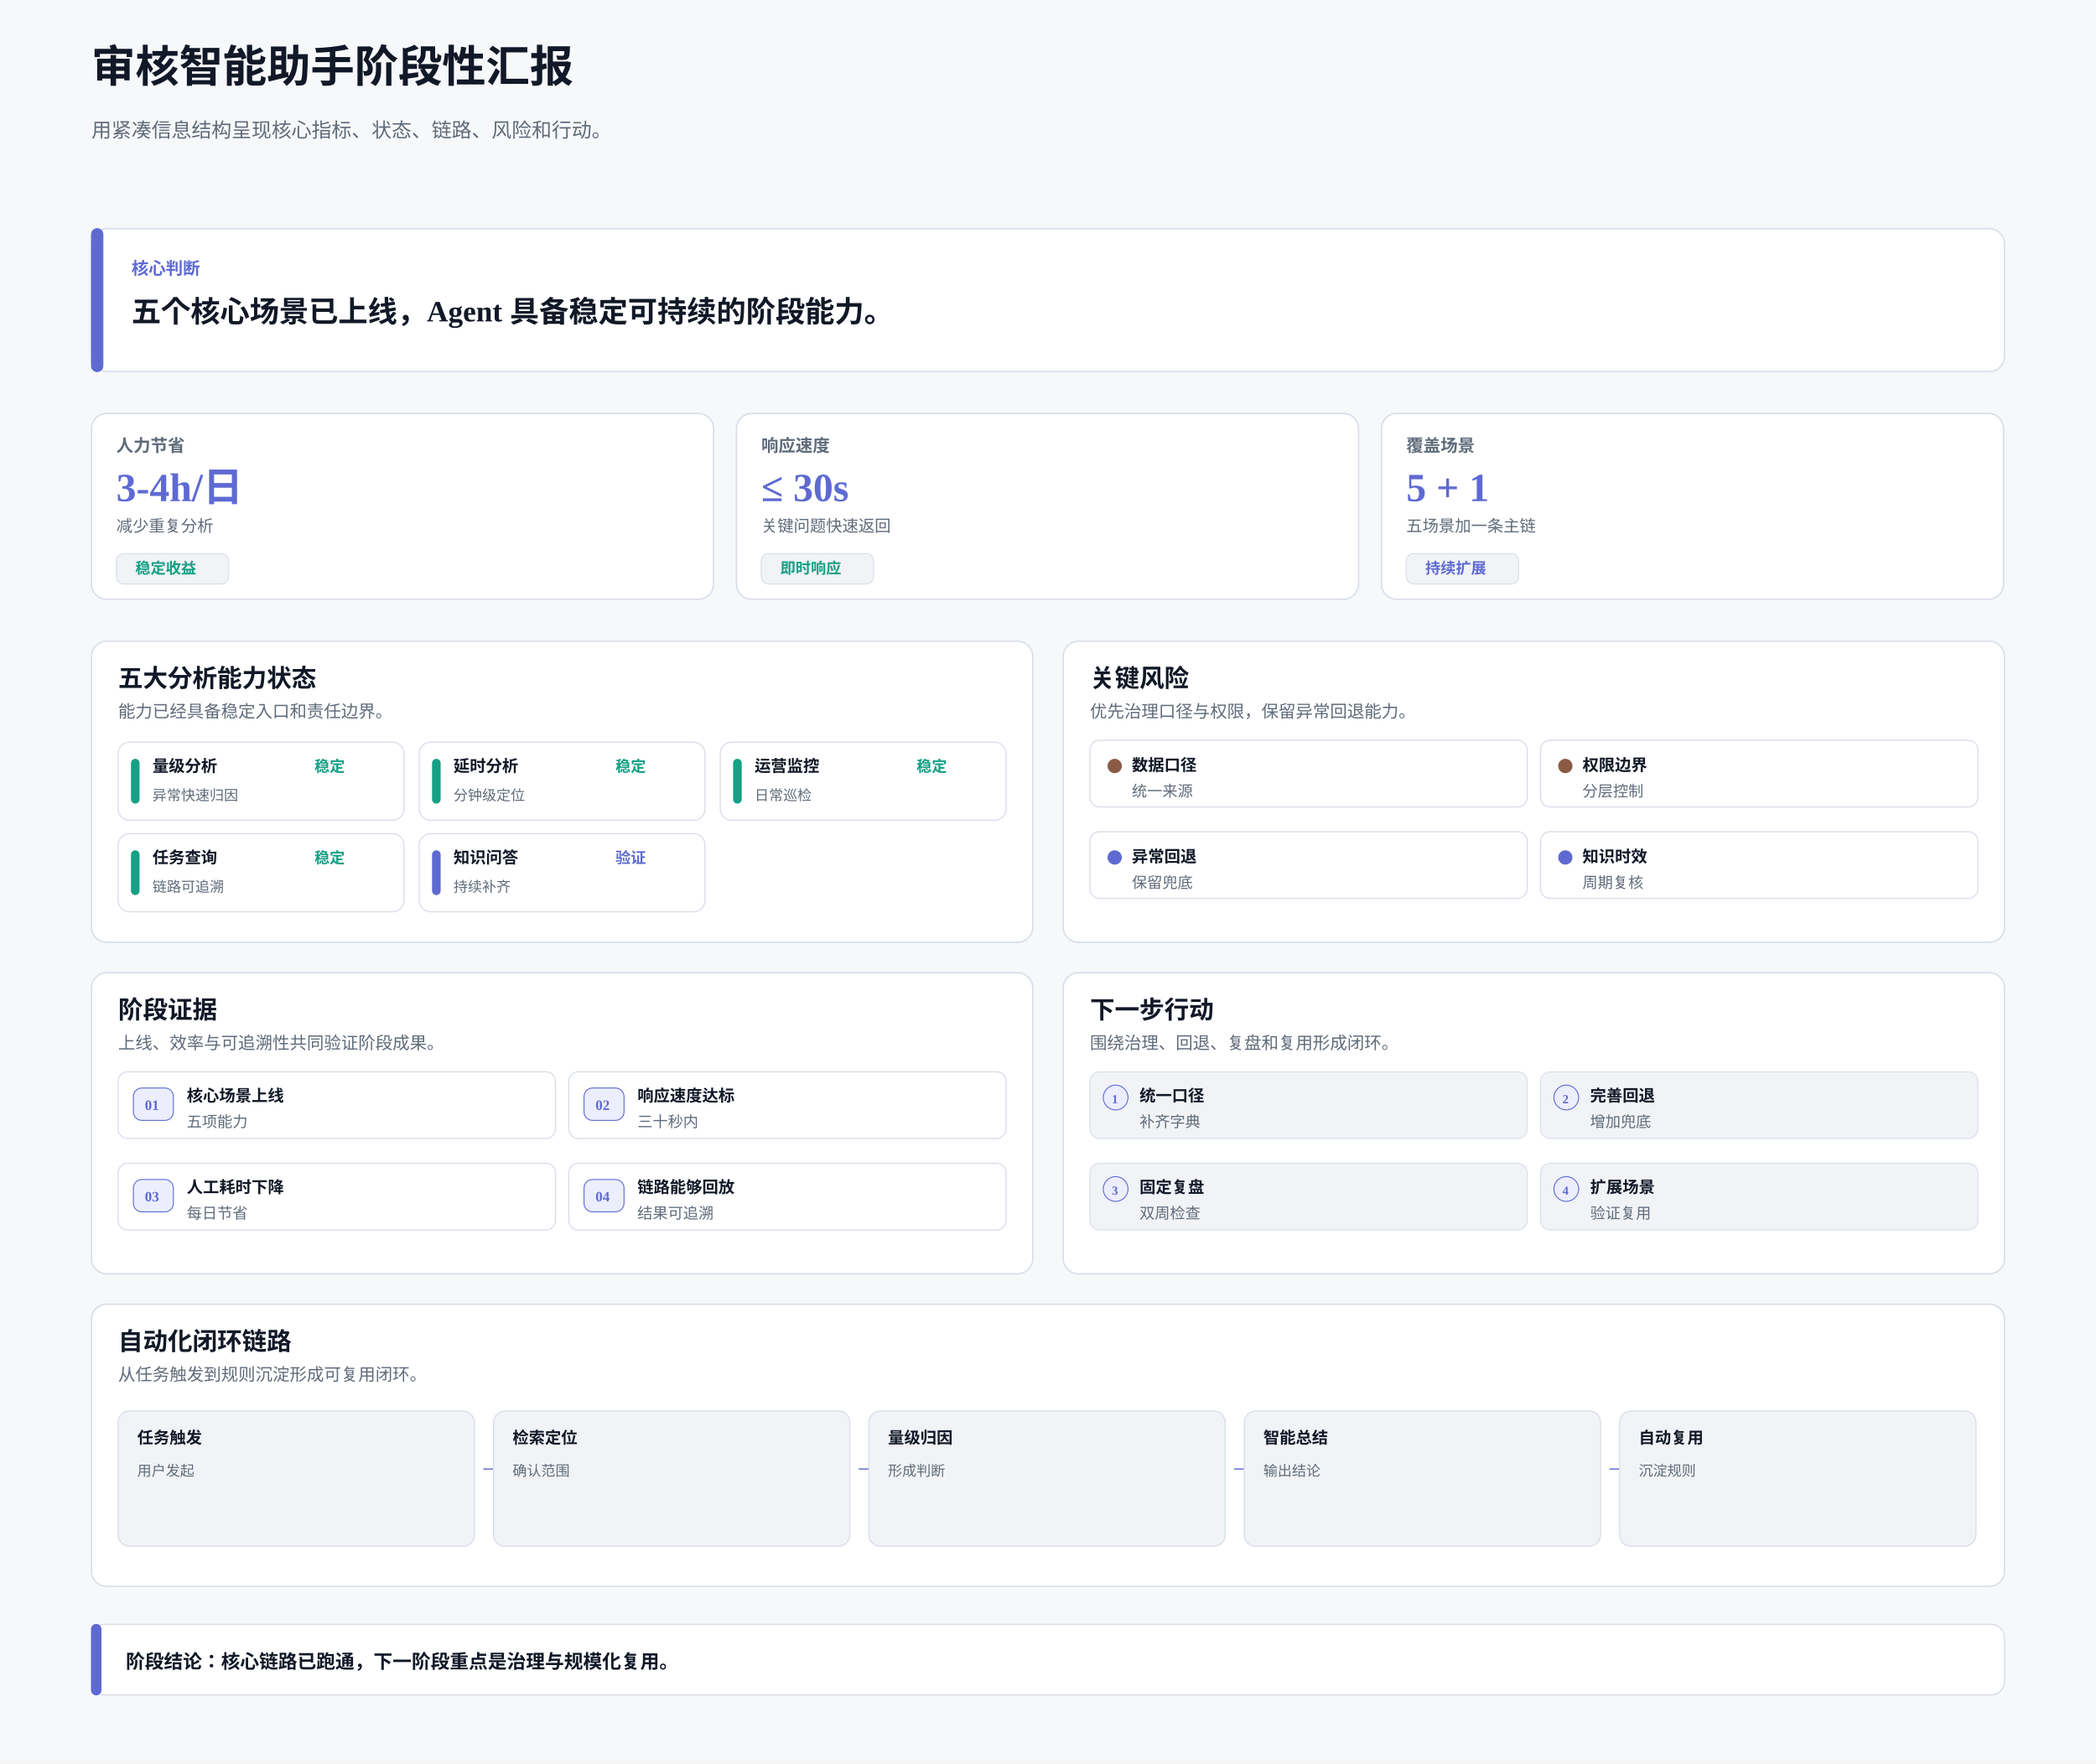
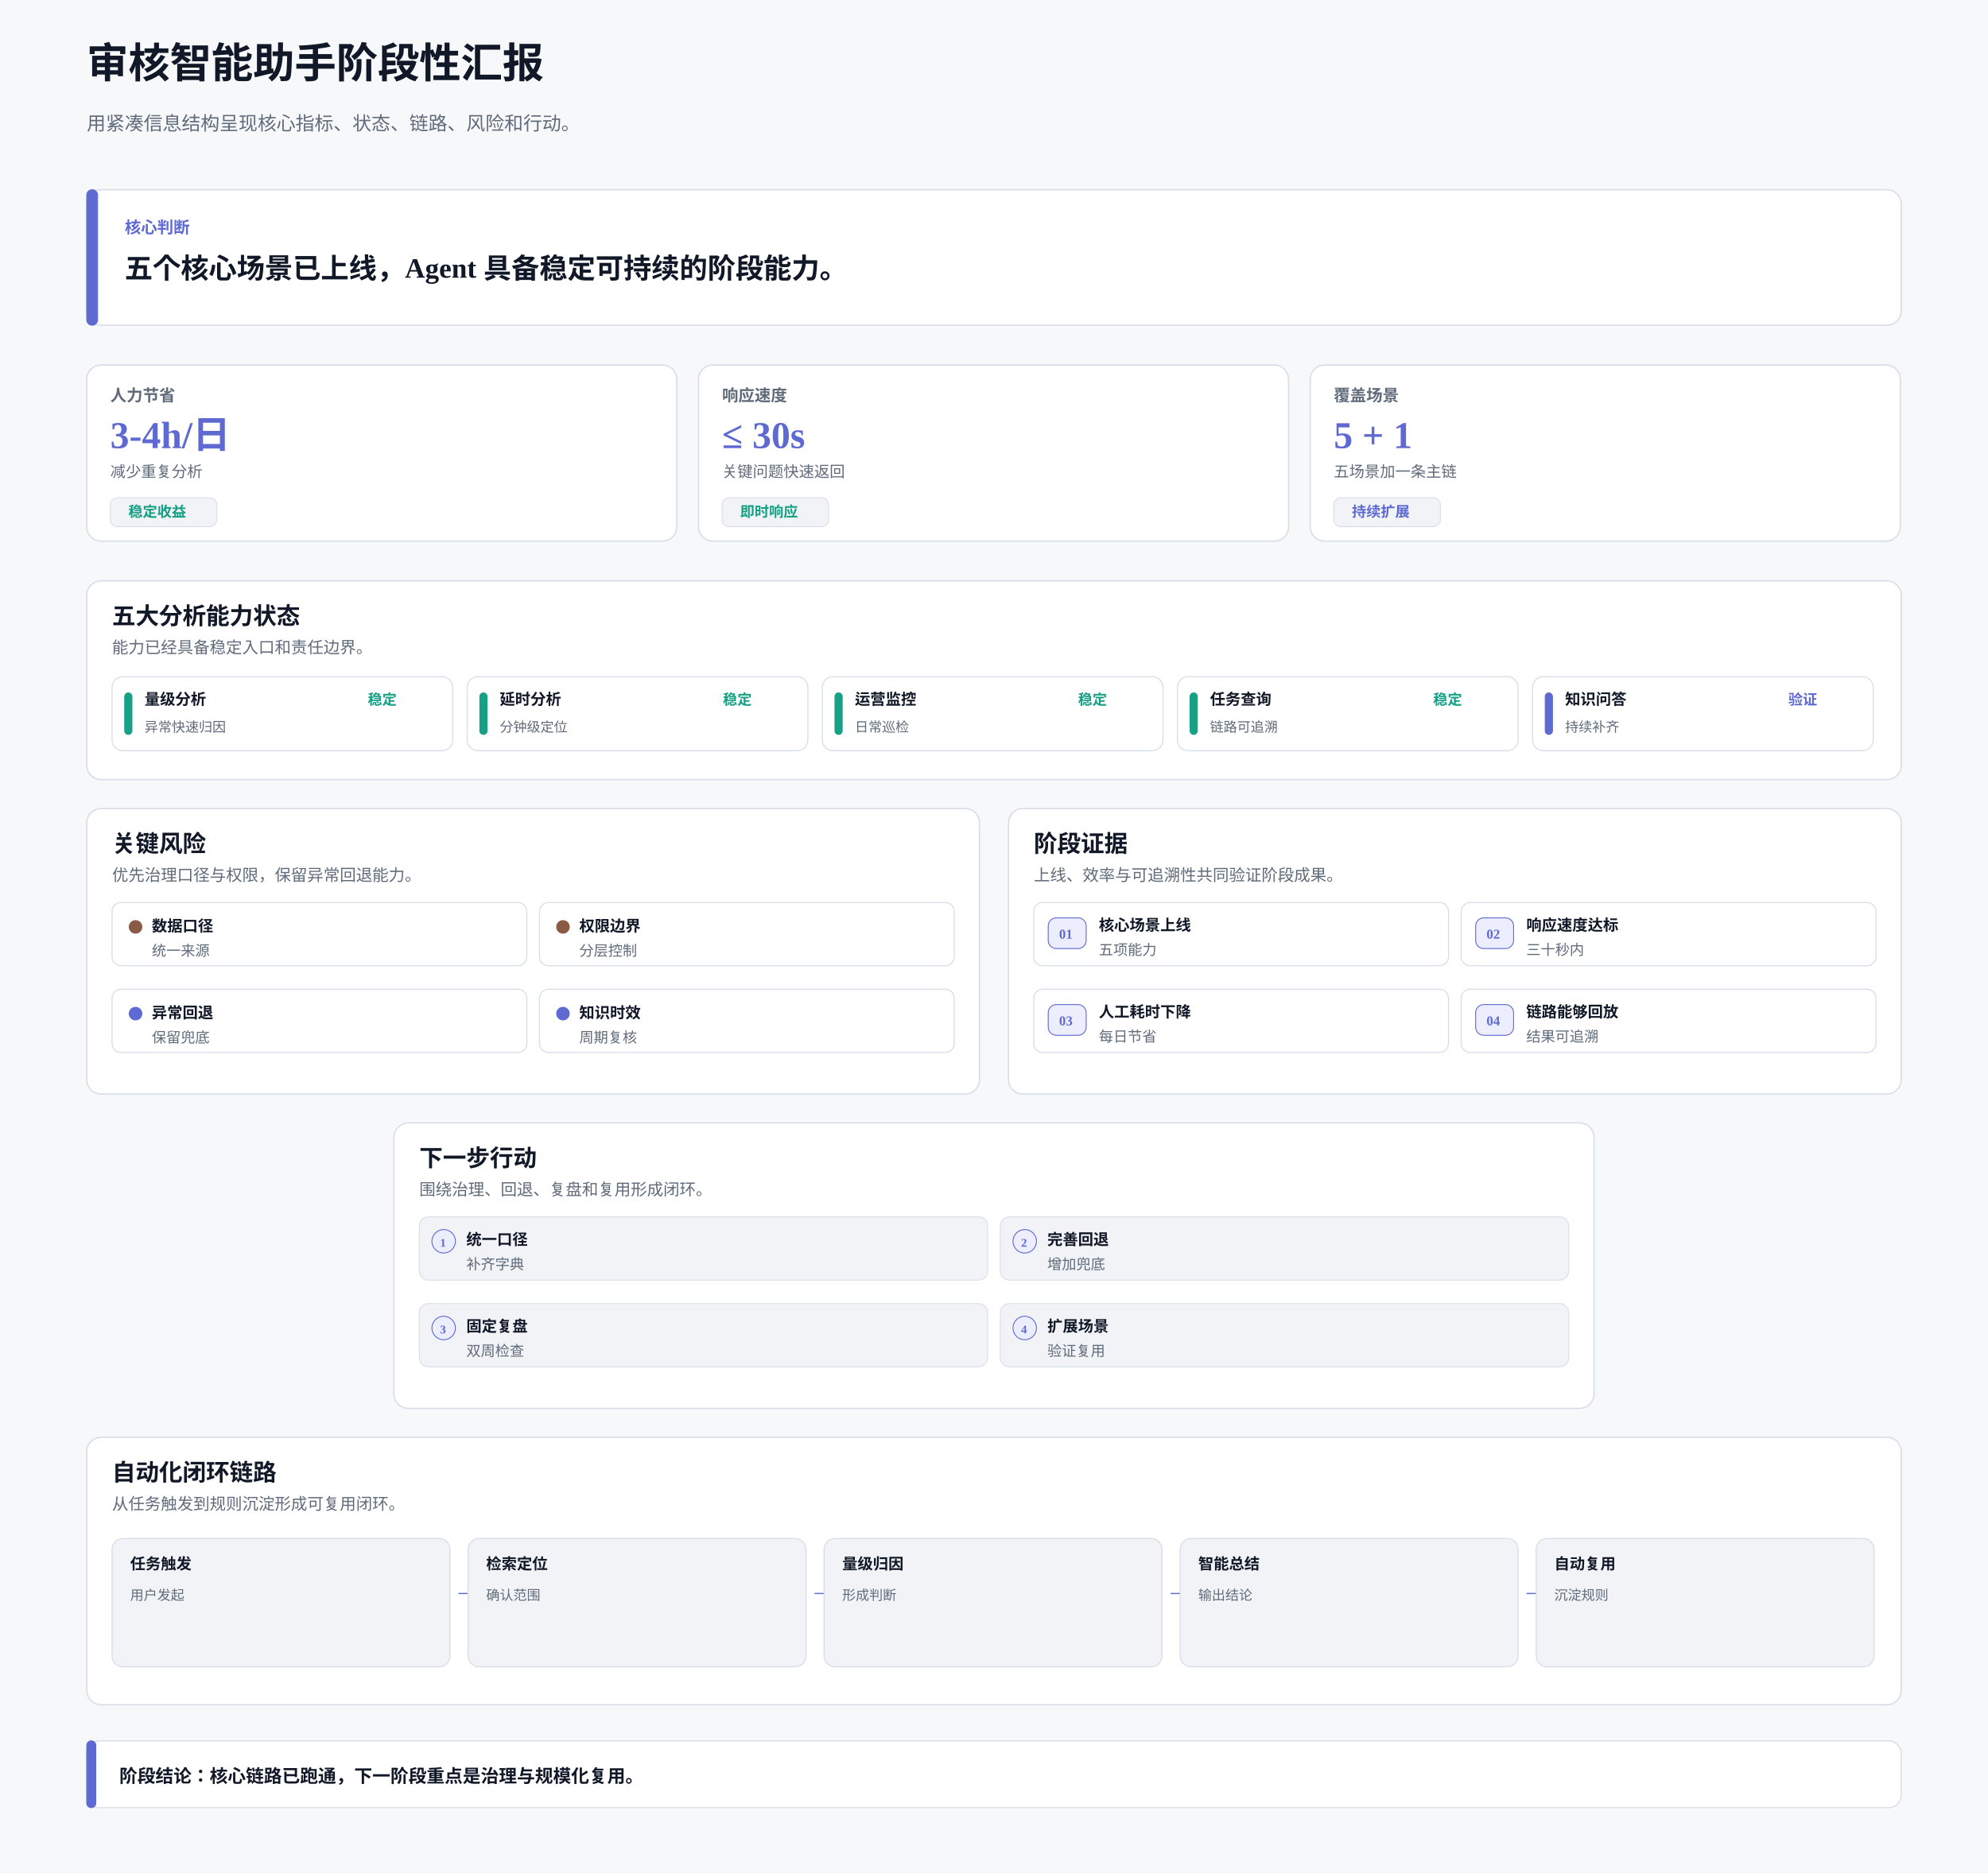
- <svg xmlns="http://www.w3.org/2000/svg" width="2200" height="1851" viewBox="0 0 2200 1851" data-layout-engine="v4" data-expression-mode="modular-canvas">
-   <rect x="0" y="0" width="2200" height="1851" rx="0" fill="#F7F8FA" stroke="#F7F8FA" stroke-width="0" />
+ <svg xmlns="http://www.w3.org/2000/svg" width="2200" height="2073" viewBox="0 0 2200 2073" data-layout-engine="v4" data-layout="expression-canvas" data-pipeline-version="4.3" data-expression-mode="modular-canvas" data-page-skeleton="overview-detail">
+   <rect x="0" y="0" width="2200" height="2073" rx="0" fill="#F7F8FA" stroke="#F7F8FA" stroke-width="0" />
  <g>
-     <g data-v43-block="title" data-block-type="title" data-x="96" data-y="40" data-width="2008" data-height="200" data-column="full">
+     <g data-v43-block="title" data-block-type="title" data-x="96" data-y="40" data-width="2008" data-height="170" data-column="full">
      <text x="96" y="86" font-size="46" fill="#111827" font-weight="700">
        <tspan x="96" dy="0">审核智能助手阶段性汇报</tspan>
      </text>
      <text x="96" y="144" font-size="21" fill="#5F6B7A" font-weight="500">
        <tspan x="96" dy="0">用紧凑信息结构呈现核心指标、状态、链路、风险和行动。</tspan>
      </text>
    </g>
-     <g data-v43-block="statement" data-block-type="statement" data-x="96" data-y="240" data-width="2008" data-height="150" data-column="full">
-       <rect x="96" y="240" width="2008" height="150" rx="16" fill="#FFFFFF" stroke="#D8DEE8" stroke-width="1.5" />
-       <rect x="96" y="240" width="12" height="150" rx="6" fill="#5E6AD2" stroke="#5E6AD2" stroke-width="1" />
-       <text x="138" y="288" font-size="18" fill="#5E6AD2" font-weight="700">
+     <g data-v43-block="statement" data-block-type="statement" data-x="96" data-y="210" data-width="2008" data-height="150" data-column="full">
+       <rect x="96" y="210" width="2008" height="150" rx="16" fill="#FFFFFF" stroke="#D8DEE8" stroke-width="1.5" />
+       <rect x="96" y="210" width="12" height="150" rx="6" fill="#5E6AD2" stroke="#5E6AD2" stroke-width="1" />
+       <text x="138" y="258" font-size="18" fill="#5E6AD2" font-weight="700">
        <tspan x="138" dy="0">核心判断</tspan>
      </text>
-       <text x="138" y="338" font-size="31" fill="#111827" font-weight="700">
+       <text x="138" y="308" font-size="31" fill="#111827" font-weight="700">
        <tspan x="138" dy="0">五个核心场景已上线，Agent 具备稳定可持续的阶段能力。</tspan>
      </text>
    </g>
-     <g data-v43-block="metrics" data-block-type="metric-group" data-x="96" data-y="434" data-width="2008" data-height="195" data-column="full">
-       <rect x="96" y="434" width="653" height="195" rx="16" fill="#FFFFFF" stroke="#D8DEE8" stroke-width="1.5" data-tone-group="parallel-metrics" data-metric-card="true" data-metric-row="0" />
-       <text x="122" y="474" font-size="18" fill="#5F6B7A" font-weight="700">
+     <g data-v43-block="metrics" data-block-type="metric-group" data-x="96" data-y="404" data-width="2008" data-height="195" data-column="full">
+       <rect x="96" y="404" width="653" height="195" rx="16" fill="#FFFFFF" stroke="#D8DEE8" stroke-width="1.5" data-tone-group="parallel-metrics" data-metric-card="true" data-metric-row="0" />
+       <text x="122" y="444" font-size="18" fill="#5F6B7A" font-weight="700">
        <tspan x="122" dy="0">人力节省</tspan>
      </text>
-       <text x="122" y="526" font-size="42" fill="#5E6AD2" font-weight="700">
+       <text x="122" y="496" font-size="42" fill="#5E6AD2" font-weight="700">
        <tspan x="122" dy="0">3-4h/日</tspan>
      </text>
-       <text x="122" y="558" font-size="17" fill="#5F6B7A" font-weight="500">
+       <text x="122" y="528" font-size="17" fill="#5F6B7A" font-weight="500">
        <tspan x="122" dy="0">减少重复分析</tspan>
      </text>
-       <rect x="122" y="581" width="118" height="32" rx="8" fill="#F1F3F6" stroke="#D8DEE8" stroke-width="1" />
-       <text x="142" y="602" font-size="16" fill="#16A085" font-weight="700">
+       <rect x="122" y="551" width="118" height="32" rx="8" fill="#F1F3F6" stroke="#D8DEE8" stroke-width="1" />
+       <text x="142" y="572" font-size="16" fill="#16A085" font-weight="700">
        <tspan x="142" dy="0">稳定收益</tspan>
      </text>
-       <rect x="773" y="434" width="653" height="195" rx="16" fill="#FFFFFF" stroke="#D8DEE8" stroke-width="1.5" data-tone-group="parallel-metrics" data-metric-card="true" data-metric-row="0" />
-       <text x="799" y="474" font-size="18" fill="#5F6B7A" font-weight="700">
+       <rect x="773" y="404" width="653" height="195" rx="16" fill="#FFFFFF" stroke="#D8DEE8" stroke-width="1.5" data-tone-group="parallel-metrics" data-metric-card="true" data-metric-row="0" />
+       <text x="799" y="444" font-size="18" fill="#5F6B7A" font-weight="700">
        <tspan x="799" dy="0">响应速度</tspan>
      </text>
-       <text x="799" y="526" font-size="42" fill="#5E6AD2" font-weight="700">
+       <text x="799" y="496" font-size="42" fill="#5E6AD2" font-weight="700">
        <tspan x="799" dy="0">≤ 30s</tspan>
      </text>
-       <text x="799" y="558" font-size="17" fill="#5F6B7A" font-weight="500">
+       <text x="799" y="528" font-size="17" fill="#5F6B7A" font-weight="500">
        <tspan x="799" dy="0">关键问题快速返回</tspan>
      </text>
-       <rect x="799" y="581" width="118" height="32" rx="8" fill="#F1F3F6" stroke="#D8DEE8" stroke-width="1" />
-       <text x="819" y="602" font-size="16" fill="#16A085" font-weight="700">
+       <rect x="799" y="551" width="118" height="32" rx="8" fill="#F1F3F6" stroke="#D8DEE8" stroke-width="1" />
+       <text x="819" y="572" font-size="16" fill="#16A085" font-weight="700">
        <tspan x="819" dy="0">即时响应</tspan>
      </text>
-       <rect x="1450" y="434" width="653" height="195" rx="16" fill="#FFFFFF" stroke="#D8DEE8" stroke-width="1.5" data-tone-group="parallel-metrics" data-metric-card="true" data-metric-row="0" />
-       <text x="1476" y="474" font-size="18" fill="#5F6B7A" font-weight="700">
+       <rect x="1450" y="404" width="653" height="195" rx="16" fill="#FFFFFF" stroke="#D8DEE8" stroke-width="1.5" data-tone-group="parallel-metrics" data-metric-card="true" data-metric-row="0" />
+       <text x="1476" y="444" font-size="18" fill="#5F6B7A" font-weight="700">
        <tspan x="1476" dy="0">覆盖场景</tspan>
      </text>
-       <text x="1476" y="526" font-size="42" fill="#5E6AD2" font-weight="700">
+       <text x="1476" y="496" font-size="42" fill="#5E6AD2" font-weight="700">
        <tspan x="1476" dy="0">5 + 1</tspan>
      </text>
-       <text x="1476" y="558" font-size="17" fill="#5F6B7A" font-weight="500">
+       <text x="1476" y="528" font-size="17" fill="#5F6B7A" font-weight="500">
        <tspan x="1476" dy="0">五场景加一条主链</tspan>
      </text>
-       <rect x="1476" y="581" width="118" height="32" rx="8" fill="#F1F3F6" stroke="#D8DEE8" stroke-width="1" />
-       <text x="1496" y="602" font-size="16" fill="#5E6AD2" font-weight="700">
+       <rect x="1476" y="551" width="118" height="32" rx="8" fill="#F1F3F6" stroke="#D8DEE8" stroke-width="1" />
+       <text x="1496" y="572" font-size="16" fill="#5E6AD2" font-weight="700">
        <tspan x="1496" dy="0">持续扩展</tspan>
      </text>
    </g>
-     <g data-v43-block="status-board-1" data-block-type="status-board" data-x="96" data-y="673" data-width="988" data-height="316" data-column="left" data-component-variant="status-grid" data-row="0" data-span="6" data-row-alignment="filled" data-offset-span="0" data-density="sparse" data-preferred-width="988" data-text-units="78" data-item-count="5" data-item-layout="grid-2" data-layout-reason="compact-status-items">
-       <rect x="96" y="673" width="988" height="316" rx="16" fill="#FFFFFF" stroke="#D8DEE8" stroke-width="1.5" data-v4-block-card="true" />
-       <text x="124" y="721" font-size="26" fill="#111827" font-weight="700">
+     <g data-v43-block="status-board-1" data-block-type="status-board" data-x="96" data-y="643" data-width="2008" data-height="220" data-column="full" data-component-variant="status-grid" data-row="0" data-span="12" data-row-alignment="filled" data-offset-span="0" data-density="sparse" data-preferred-width="2008" data-text-units="78" data-item-count="5" data-item-layout="grid-5" data-layout-reason="balanced-five-status-items">
+       <rect x="96" y="643" width="2008" height="220" rx="16" fill="#FFFFFF" stroke="#D8DEE8" stroke-width="1.5" data-v4-block-card="true" />
+       <text x="124" y="691" font-size="26" fill="#111827" font-weight="700">
        <tspan x="124" dy="0">五大分析能力状态</tspan>
      </text>
-       <text x="124" y="753" font-size="18" fill="#5F6B7A" font-weight="500">
+       <text x="124" y="723" font-size="18" fill="#5F6B7A" font-weight="500">
        <tspan x="124" dy="0">能力已经具备稳定入口和责任边界。</tspan>
      </text>
-       <rect x="124" y="779" width="300" height="82" rx="12" fill="#FFFFFF" stroke="#D8DEE8" stroke-width="1.2" />
-       <rect x="138" y="797" width="8" height="46" rx="4" fill="#16A085" stroke="#16A085" stroke-width="1" />
-       <text x="160" y="810" font-size="17" fill="#111827" font-weight="700">
+       <rect x="124" y="749" width="377" height="82" rx="12" fill="#FFFFFF" stroke="#D8DEE8" stroke-width="1.2" />
+       <rect x="138" y="767" width="8" height="46" rx="4" fill="#16A085" stroke="#16A085" stroke-width="1" />
+       <text x="160" y="780" font-size="17" fill="#111827" font-weight="700">
        <tspan x="160" dy="0">量级分析</tspan>
      </text>
-       <text x="330" y="810" font-size="16" fill="#16A085" font-weight="700">
-         <tspan x="330" dy="0">稳定</tspan>
-       </text>
-       <text x="160" y="840" font-size="15" fill="#5F6B7A" font-weight="500">
+       <text x="407" y="780" font-size="16" fill="#16A085" font-weight="700">
+         <tspan x="407" dy="0">稳定</tspan>
+       </text>
+       <text x="160" y="810" font-size="15" fill="#5F6B7A" font-weight="500">
        <tspan x="160" dy="0">异常快速归因</tspan>
      </text>
-       <rect x="440" y="779" width="300" height="82" rx="12" fill="#FFFFFF" stroke="#D8DEE8" stroke-width="1.2" />
-       <rect x="454" y="797" width="8" height="46" rx="4" fill="#16A085" stroke="#16A085" stroke-width="1" />
-       <text x="476" y="810" font-size="17" fill="#111827" font-weight="700">
-         <tspan x="476" dy="0">延时分析</tspan>
-       </text>
-       <text x="646" y="810" font-size="16" fill="#16A085" font-weight="700">
-         <tspan x="646" dy="0">稳定</tspan>
-       </text>
-       <text x="476" y="840" font-size="15" fill="#5F6B7A" font-weight="500">
-         <tspan x="476" dy="0">分钟级定位</tspan>
-       </text>
-       <rect x="756" y="779" width="300" height="82" rx="12" fill="#FFFFFF" stroke="#D8DEE8" stroke-width="1.2" />
-       <rect x="770" y="797" width="8" height="46" rx="4" fill="#16A085" stroke="#16A085" stroke-width="1" />
-       <text x="792" y="810" font-size="17" fill="#111827" font-weight="700">
-         <tspan x="792" dy="0">运营监控</tspan>
-       </text>
-       <text x="962" y="810" font-size="16" fill="#16A085" font-weight="700">
-         <tspan x="962" dy="0">稳定</tspan>
-       </text>
-       <text x="792" y="840" font-size="15" fill="#5F6B7A" font-weight="500">
-         <tspan x="792" dy="0">日常巡检</tspan>
-       </text>
-       <rect x="124" y="875" width="300" height="82" rx="12" fill="#FFFFFF" stroke="#D8DEE8" stroke-width="1.2" />
-       <rect x="138" y="893" width="8" height="46" rx="4" fill="#16A085" stroke="#16A085" stroke-width="1" />
-       <text x="160" y="906" font-size="17" fill="#111827" font-weight="700">
-         <tspan x="160" dy="0">任务查询</tspan>
-       </text>
-       <text x="330" y="906" font-size="16" fill="#16A085" font-weight="700">
-         <tspan x="330" dy="0">稳定</tspan>
-       </text>
-       <text x="160" y="936" font-size="15" fill="#5F6B7A" font-weight="500">
-         <tspan x="160" dy="0">链路可追溯</tspan>
-       </text>
-       <rect x="440" y="875" width="300" height="82" rx="12" fill="#FFFFFF" stroke="#D8DEE8" stroke-width="1.2" />
-       <rect x="454" y="893" width="8" height="46" rx="4" fill="#5E6AD2" stroke="#5E6AD2" stroke-width="1" />
-       <text x="476" y="906" font-size="17" fill="#111827" font-weight="700">
-         <tspan x="476" dy="0">知识问答</tspan>
-       </text>
-       <text x="646" y="906" font-size="16" fill="#5E6AD2" font-weight="700">
-         <tspan x="646" dy="0">验证</tspan>
-       </text>
-       <text x="476" y="936" font-size="15" fill="#5F6B7A" font-weight="500">
-         <tspan x="476" dy="0">持续补齐</tspan>
-       </text>
-     </g>
-     <g data-v43-block="risk-list-2" data-block-type="risk-list" data-x="1116" data-y="673" data-width="988" data-height="316" data-column="right" data-component-variant="risk-cluster" data-row="0" data-span="6" data-row-alignment="filled" data-offset-span="0" data-density="sparse" data-preferred-width="988" data-text-units="55" data-item-count="4" data-item-layout="grid-2" data-layout-reason="short-parallel-items">
-       <rect x="1116" y="673" width="988" height="316" rx="16" fill="#FFFFFF" stroke="#D8DEE8" stroke-width="1.5" data-v4-block-card="true" />
-       <text x="1144" y="721" font-size="26" fill="#111827" font-weight="700">
-         <tspan x="1144" dy="0">关键风险</tspan>
-       </text>
-       <text x="1144" y="753" font-size="18" fill="#5F6B7A" font-weight="500">
-         <tspan x="1144" dy="0">优先治理口径与权限，保留异常回退能力。</tspan>
-       </text>
-       <rect x="1144" y="777" width="459" height="70" rx="10" fill="#FFFFFF" stroke="#D8DEE8" stroke-width="1.2" data-v4-risk-item="0" />
-       <circle cx="1170" cy="804" r="7" fill="#8A5A44" stroke="#8A5A44" stroke-width="1" />
-       <text x="1188" y="809" font-size="17" fill="#111827" font-weight="700">
-         <tspan x="1188" dy="0">数据口径</tspan>
-       </text>
-       <text x="1188" y="836" font-size="16" fill="#5F6B7A" font-weight="500">
-         <tspan x="1188" dy="0">统一来源</tspan>
-       </text>
-       <rect x="1617" y="777" width="459" height="70" rx="10" fill="#FFFFFF" stroke="#D8DEE8" stroke-width="1.2" data-v4-risk-item="1" />
-       <circle cx="1643" cy="804" r="7" fill="#8A5A44" stroke="#8A5A44" stroke-width="1" />
-       <text x="1661" y="809" font-size="17" fill="#111827" font-weight="700">
-         <tspan x="1661" dy="0">权限边界</tspan>
-       </text>
-       <text x="1661" y="836" font-size="16" fill="#5F6B7A" font-weight="500">
-         <tspan x="1661" dy="0">分层控制</tspan>
-       </text>
-       <rect x="1144" y="873" width="459" height="70" rx="10" fill="#FFFFFF" stroke="#D8DEE8" stroke-width="1.2" data-v4-risk-item="2" />
-       <circle cx="1170" cy="900" r="7" fill="#5E6AD2" stroke="#5E6AD2" stroke-width="1" />
-       <text x="1188" y="905" font-size="17" fill="#111827" font-weight="700">
-         <tspan x="1188" dy="0">异常回退</tspan>
-       </text>
-       <text x="1188" y="932" font-size="16" fill="#5F6B7A" font-weight="500">
-         <tspan x="1188" dy="0">保留兜底</tspan>
-       </text>
-       <rect x="1617" y="873" width="459" height="70" rx="10" fill="#FFFFFF" stroke="#D8DEE8" stroke-width="1.2" data-v4-risk-item="3" />
-       <circle cx="1643" cy="900" r="7" fill="#5E6AD2" stroke="#5E6AD2" stroke-width="1" />
-       <text x="1661" y="905" font-size="17" fill="#111827" font-weight="700">
-         <tspan x="1661" dy="0">知识时效</tspan>
-       </text>
-       <text x="1661" y="932" font-size="16" fill="#5F6B7A" font-weight="500">
-         <tspan x="1661" dy="0">周期复核</tspan>
-       </text>
-     </g>
-     <g data-v43-block="evidence-list-3" data-block-type="evidence-list" data-x="96" data-y="1021" data-width="988" data-height="316" data-column="left" data-component-variant="evidence-tiles" data-row="1" data-span="6" data-row-alignment="filled" data-offset-span="0" data-density="sparse" data-preferred-width="988" data-text-units="64" data-item-count="4" data-item-layout="grid-2" data-layout-reason="short-parallel-items">
-       <rect x="96" y="1021" width="988" height="316" rx="16" fill="#FFFFFF" stroke="#D8DEE8" stroke-width="1.5" data-v4-block-card="true" />
-       <text x="124" y="1069" font-size="26" fill="#111827" font-weight="700">
-         <tspan x="124" dy="0">阶段证据</tspan>
-       </text>
-       <text x="124" y="1101" font-size="18" fill="#5F6B7A" font-weight="500">
-         <tspan x="124" dy="0">上线、效率与可追溯性共同验证阶段成果。</tspan>
-       </text>
-       <rect x="124" y="1125" width="459" height="70" rx="10" fill="#FFFFFF" stroke="#D8DEE8" stroke-width="1.2" data-v4-evidence-item="0" />
-       <rect x="140" y="1142" width="42" height="34" rx="9" fill="#ECEEFE" stroke="#5E6AD2" stroke-width="1" />
-       <text x="152" y="1165" font-size="15" fill="#5E6AD2" font-weight="700">
-         <tspan x="152" dy="0">01</tspan>
-       </text>
-       <text x="196" y="1156" font-size="17" fill="#111827" font-weight="700">
-         <tspan x="196" dy="0">核心场景上线</tspan>
-       </text>
-       <text x="196" y="1183" font-size="16" fill="#5F6B7A" font-weight="500">
-         <tspan x="196" dy="0">五项能力</tspan>
-       </text>
-       <rect x="597" y="1125" width="459" height="70" rx="10" fill="#FFFFFF" stroke="#D8DEE8" stroke-width="1.2" data-v4-evidence-item="1" />
-       <rect x="613" y="1142" width="42" height="34" rx="9" fill="#ECEEFE" stroke="#5E6AD2" stroke-width="1" />
-       <text x="625" y="1165" font-size="15" fill="#5E6AD2" font-weight="700">
-         <tspan x="625" dy="0">02</tspan>
-       </text>
-       <text x="669" y="1156" font-size="17" fill="#111827" font-weight="700">
-         <tspan x="669" dy="0">响应速度达标</tspan>
-       </text>
-       <text x="669" y="1183" font-size="16" fill="#5F6B7A" font-weight="500">
-         <tspan x="669" dy="0">三十秒内</tspan>
-       </text>
-       <rect x="124" y="1221" width="459" height="70" rx="10" fill="#FFFFFF" stroke="#D8DEE8" stroke-width="1.2" data-v4-evidence-item="2" />
-       <rect x="140" y="1238" width="42" height="34" rx="9" fill="#ECEEFE" stroke="#5E6AD2" stroke-width="1" />
-       <text x="152" y="1261" font-size="15" fill="#5E6AD2" font-weight="700">
-         <tspan x="152" dy="0">03</tspan>
-       </text>
-       <text x="196" y="1252" font-size="17" fill="#111827" font-weight="700">
-         <tspan x="196" dy="0">人工耗时下降</tspan>
-       </text>
-       <text x="196" y="1279" font-size="16" fill="#5F6B7A" font-weight="500">
-         <tspan x="196" dy="0">每日节省</tspan>
-       </text>
-       <rect x="597" y="1221" width="459" height="70" rx="10" fill="#FFFFFF" stroke="#D8DEE8" stroke-width="1.2" data-v4-evidence-item="3" />
-       <rect x="613" y="1238" width="42" height="34" rx="9" fill="#ECEEFE" stroke="#5E6AD2" stroke-width="1" />
-       <text x="625" y="1261" font-size="15" fill="#5E6AD2" font-weight="700">
-         <tspan x="625" dy="0">04</tspan>
-       </text>
-       <text x="669" y="1252" font-size="17" fill="#111827" font-weight="700">
-         <tspan x="669" dy="0">链路能够回放</tspan>
-       </text>
-       <text x="669" y="1279" font-size="16" fill="#5F6B7A" font-weight="500">
-         <tspan x="669" dy="0">结果可追溯</tspan>
-       </text>
-     </g>
-     <g data-v43-block="action-list-4" data-block-type="action-list" data-x="1116" data-y="1021" data-width="988" data-height="316" data-column="right" data-component-variant="action-checklist" data-row="1" data-span="6" data-row-alignment="filled" data-offset-span="0" data-density="sparse" data-preferred-width="988" data-text-units="55" data-item-count="4" data-item-layout="grid-2" data-layout-reason="short-parallel-items">
-       <rect x="1116" y="1021" width="988" height="316" rx="16" fill="#FFFFFF" stroke="#D8DEE8" stroke-width="1.5" data-v4-block-card="true" />
-       <text x="1144" y="1069" font-size="26" fill="#111827" font-weight="700">
-         <tspan x="1144" dy="0">下一步行动</tspan>
-       </text>
-       <text x="1144" y="1101" font-size="18" fill="#5F6B7A" font-weight="500">
-         <tspan x="1144" dy="0">围绕治理、回退、复盘和复用形成闭环。</tspan>
-       </text>
-       <rect x="1144" y="1125" width="459" height="70" rx="10" fill="#F1F3F6" stroke="#D8DEE8" stroke-width="1" data-v4-action-item="0" />
-       <circle cx="1171" cy="1152" r="13" fill="#ECEEFE" stroke="#5E6AD2" stroke-width="1" />
-       <text x="1167" y="1158" font-size="13" fill="#5E6AD2" font-weight="700">
-         <tspan x="1167" dy="0">1</tspan>
-       </text>
-       <text x="1196" y="1156" font-size="17" fill="#111827" font-weight="700">
-         <tspan x="1196" dy="0">统一口径</tspan>
-       </text>
-       <text x="1196" y="1183" font-size="16" fill="#5F6B7A" font-weight="500">
-         <tspan x="1196" dy="0">补齐字典</tspan>
-       </text>
-       <rect x="1617" y="1125" width="459" height="70" rx="10" fill="#F1F3F6" stroke="#D8DEE8" stroke-width="1" data-v4-action-item="1" />
-       <circle cx="1644" cy="1152" r="13" fill="#ECEEFE" stroke="#5E6AD2" stroke-width="1" />
-       <text x="1640" y="1158" font-size="13" fill="#5E6AD2" font-weight="700">
-         <tspan x="1640" dy="0">2</tspan>
-       </text>
-       <text x="1669" y="1156" font-size="17" fill="#111827" font-weight="700">
-         <tspan x="1669" dy="0">完善回退</tspan>
-       </text>
-       <text x="1669" y="1183" font-size="16" fill="#5F6B7A" font-weight="500">
-         <tspan x="1669" dy="0">增加兜底</tspan>
-       </text>
-       <rect x="1144" y="1221" width="459" height="70" rx="10" fill="#F1F3F6" stroke="#D8DEE8" stroke-width="1" data-v4-action-item="2" />
-       <circle cx="1171" cy="1248" r="13" fill="#ECEEFE" stroke="#5E6AD2" stroke-width="1" />
-       <text x="1167" y="1254" font-size="13" fill="#5E6AD2" font-weight="700">
-         <tspan x="1167" dy="0">3</tspan>
-       </text>
-       <text x="1196" y="1252" font-size="17" fill="#111827" font-weight="700">
-         <tspan x="1196" dy="0">固定复盘</tspan>
-       </text>
-       <text x="1196" y="1279" font-size="16" fill="#5F6B7A" font-weight="500">
-         <tspan x="1196" dy="0">双周检查</tspan>
-       </text>
-       <rect x="1617" y="1221" width="459" height="70" rx="10" fill="#F1F3F6" stroke="#D8DEE8" stroke-width="1" data-v4-action-item="3" />
-       <circle cx="1644" cy="1248" r="13" fill="#ECEEFE" stroke="#5E6AD2" stroke-width="1" />
-       <text x="1640" y="1254" font-size="13" fill="#5E6AD2" font-weight="700">
-         <tspan x="1640" dy="0">4</tspan>
-       </text>
-       <text x="1669" y="1252" font-size="17" fill="#111827" font-weight="700">
-         <tspan x="1669" dy="0">扩展场景</tspan>
-       </text>
-       <text x="1669" y="1279" font-size="16" fill="#5F6B7A" font-weight="500">
-         <tspan x="1669" dy="0">验证复用</tspan>
-       </text>
-     </g>
-     <g data-v43-block="mini-roadmap-5" data-block-type="mini-roadmap" data-x="96" data-y="1369" data-width="2008" data-height="296" data-column="full" data-row="2" data-span="12" data-row-alignment="filled" data-offset-span="0" data-density="medium" data-preferred-width="2008" data-text-units="65" data-item-count="5" data-item-layout="rows" data-layout-reason="directional-reading">
-       <rect x="96" y="1369" width="2008" height="296" rx="16" fill="#FFFFFF" stroke="#D8DEE8" stroke-width="1.5" data-v4-block-card="true" />
-       <text x="124" y="1417" font-size="26" fill="#111827" font-weight="700">
+       <rect x="517" y="749" width="377" height="82" rx="12" fill="#FFFFFF" stroke="#D8DEE8" stroke-width="1.2" />
+       <rect x="531" y="767" width="8" height="46" rx="4" fill="#16A085" stroke="#16A085" stroke-width="1" />
+       <text x="553" y="780" font-size="17" fill="#111827" font-weight="700">
+         <tspan x="553" dy="0">延时分析</tspan>
+       </text>
+       <text x="800" y="780" font-size="16" fill="#16A085" font-weight="700">
+         <tspan x="800" dy="0">稳定</tspan>
+       </text>
+       <text x="553" y="810" font-size="15" fill="#5F6B7A" font-weight="500">
+         <tspan x="553" dy="0">分钟级定位</tspan>
+       </text>
+       <rect x="910" y="749" width="377" height="82" rx="12" fill="#FFFFFF" stroke="#D8DEE8" stroke-width="1.2" />
+       <rect x="924" y="767" width="8" height="46" rx="4" fill="#16A085" stroke="#16A085" stroke-width="1" />
+       <text x="946" y="780" font-size="17" fill="#111827" font-weight="700">
+         <tspan x="946" dy="0">运营监控</tspan>
+       </text>
+       <text x="1193" y="780" font-size="16" fill="#16A085" font-weight="700">
+         <tspan x="1193" dy="0">稳定</tspan>
+       </text>
+       <text x="946" y="810" font-size="15" fill="#5F6B7A" font-weight="500">
+         <tspan x="946" dy="0">日常巡检</tspan>
+       </text>
+       <rect x="1303" y="749" width="377" height="82" rx="12" fill="#FFFFFF" stroke="#D8DEE8" stroke-width="1.2" />
+       <rect x="1317" y="767" width="8" height="46" rx="4" fill="#16A085" stroke="#16A085" stroke-width="1" />
+       <text x="1339" y="780" font-size="17" fill="#111827" font-weight="700">
+         <tspan x="1339" dy="0">任务查询</tspan>
+       </text>
+       <text x="1586" y="780" font-size="16" fill="#16A085" font-weight="700">
+         <tspan x="1586" dy="0">稳定</tspan>
+       </text>
+       <text x="1339" y="810" font-size="15" fill="#5F6B7A" font-weight="500">
+         <tspan x="1339" dy="0">链路可追溯</tspan>
+       </text>
+       <rect x="1696" y="749" width="377" height="82" rx="12" fill="#FFFFFF" stroke="#D8DEE8" stroke-width="1.2" />
+       <rect x="1710" y="767" width="8" height="46" rx="4" fill="#5E6AD2" stroke="#5E6AD2" stroke-width="1" />
+       <text x="1732" y="780" font-size="17" fill="#111827" font-weight="700">
+         <tspan x="1732" dy="0">知识问答</tspan>
+       </text>
+       <text x="1979" y="780" font-size="16" fill="#5E6AD2" font-weight="700">
+         <tspan x="1979" dy="0">验证</tspan>
+       </text>
+       <text x="1732" y="810" font-size="15" fill="#5F6B7A" font-weight="500">
+         <tspan x="1732" dy="0">持续补齐</tspan>
+       </text>
+     </g>
+     <g data-v43-block="risk-list-2" data-block-type="risk-list" data-x="96" data-y="895" data-width="988" data-height="316" data-column="left" data-component-variant="risk-cluster" data-row="1" data-span="6" data-row-alignment="filled" data-offset-span="0" data-density="sparse" data-preferred-width="988" data-text-units="55" data-item-count="4" data-item-layout="grid-2" data-layout-reason="short-parallel-items">
+       <rect x="96" y="895" width="988" height="316" rx="16" fill="#FFFFFF" stroke="#D8DEE8" stroke-width="1.5" data-v4-block-card="true" />
+       <text x="124" y="943" font-size="26" fill="#111827" font-weight="700">
+         <tspan x="124" dy="0">关键风险</tspan>
+       </text>
+       <text x="124" y="975" font-size="18" fill="#5F6B7A" font-weight="500">
+         <tspan x="124" dy="0">优先治理口径与权限，保留异常回退能力。</tspan>
+       </text>
+       <rect x="124" y="999" width="459" height="70" rx="10" fill="#FFFFFF" stroke="#D8DEE8" stroke-width="1.2" data-v4-risk-item="0" />
+       <circle cx="150" cy="1026" r="7" fill="#8A5A44" stroke="#8A5A44" stroke-width="1" />
+       <text x="168" y="1031" font-size="17" fill="#111827" font-weight="700">
+         <tspan x="168" dy="0">数据口径</tspan>
+       </text>
+       <text x="168" y="1058" font-size="16" fill="#5F6B7A" font-weight="500">
+         <tspan x="168" dy="0">统一来源</tspan>
+       </text>
+       <rect x="597" y="999" width="459" height="70" rx="10" fill="#FFFFFF" stroke="#D8DEE8" stroke-width="1.2" data-v4-risk-item="1" />
+       <circle cx="623" cy="1026" r="7" fill="#8A5A44" stroke="#8A5A44" stroke-width="1" />
+       <text x="641" y="1031" font-size="17" fill="#111827" font-weight="700">
+         <tspan x="641" dy="0">权限边界</tspan>
+       </text>
+       <text x="641" y="1058" font-size="16" fill="#5F6B7A" font-weight="500">
+         <tspan x="641" dy="0">分层控制</tspan>
+       </text>
+       <rect x="124" y="1095" width="459" height="70" rx="10" fill="#FFFFFF" stroke="#D8DEE8" stroke-width="1.2" data-v4-risk-item="2" />
+       <circle cx="150" cy="1122" r="7" fill="#5E6AD2" stroke="#5E6AD2" stroke-width="1" />
+       <text x="168" y="1127" font-size="17" fill="#111827" font-weight="700">
+         <tspan x="168" dy="0">异常回退</tspan>
+       </text>
+       <text x="168" y="1154" font-size="16" fill="#5F6B7A" font-weight="500">
+         <tspan x="168" dy="0">保留兜底</tspan>
+       </text>
+       <rect x="597" y="1095" width="459" height="70" rx="10" fill="#FFFFFF" stroke="#D8DEE8" stroke-width="1.2" data-v4-risk-item="3" />
+       <circle cx="623" cy="1122" r="7" fill="#5E6AD2" stroke="#5E6AD2" stroke-width="1" />
+       <text x="641" y="1127" font-size="17" fill="#111827" font-weight="700">
+         <tspan x="641" dy="0">知识时效</tspan>
+       </text>
+       <text x="641" y="1154" font-size="16" fill="#5F6B7A" font-weight="500">
+         <tspan x="641" dy="0">周期复核</tspan>
+       </text>
+     </g>
+     <g data-v43-block="evidence-list-3" data-block-type="evidence-list" data-x="1116" data-y="895" data-width="988" data-height="316" data-column="right" data-component-variant="evidence-tiles" data-row="1" data-span="6" data-row-alignment="filled" data-offset-span="0" data-density="sparse" data-preferred-width="988" data-text-units="64" data-item-count="4" data-item-layout="grid-2" data-layout-reason="short-parallel-items">
+       <rect x="1116" y="895" width="988" height="316" rx="16" fill="#FFFFFF" stroke="#D8DEE8" stroke-width="1.5" data-v4-block-card="true" />
+       <text x="1144" y="943" font-size="26" fill="#111827" font-weight="700">
+         <tspan x="1144" dy="0">阶段证据</tspan>
+       </text>
+       <text x="1144" y="975" font-size="18" fill="#5F6B7A" font-weight="500">
+         <tspan x="1144" dy="0">上线、效率与可追溯性共同验证阶段成果。</tspan>
+       </text>
+       <rect x="1144" y="999" width="459" height="70" rx="10" fill="#FFFFFF" stroke="#D8DEE8" stroke-width="1.2" data-v4-evidence-item="0" />
+       <rect x="1160" y="1016" width="42" height="34" rx="9" fill="#ECEEFE" stroke="#5E6AD2" stroke-width="1" />
+       <text x="1172" y="1039" font-size="15" fill="#5E6AD2" font-weight="700">
+         <tspan x="1172" dy="0">01</tspan>
+       </text>
+       <text x="1216" y="1030" font-size="17" fill="#111827" font-weight="700">
+         <tspan x="1216" dy="0">核心场景上线</tspan>
+       </text>
+       <text x="1216" y="1057" font-size="16" fill="#5F6B7A" font-weight="500">
+         <tspan x="1216" dy="0">五项能力</tspan>
+       </text>
+       <rect x="1617" y="999" width="459" height="70" rx="10" fill="#FFFFFF" stroke="#D8DEE8" stroke-width="1.2" data-v4-evidence-item="1" />
+       <rect x="1633" y="1016" width="42" height="34" rx="9" fill="#ECEEFE" stroke="#5E6AD2" stroke-width="1" />
+       <text x="1645" y="1039" font-size="15" fill="#5E6AD2" font-weight="700">
+         <tspan x="1645" dy="0">02</tspan>
+       </text>
+       <text x="1689" y="1030" font-size="17" fill="#111827" font-weight="700">
+         <tspan x="1689" dy="0">响应速度达标</tspan>
+       </text>
+       <text x="1689" y="1057" font-size="16" fill="#5F6B7A" font-weight="500">
+         <tspan x="1689" dy="0">三十秒内</tspan>
+       </text>
+       <rect x="1144" y="1095" width="459" height="70" rx="10" fill="#FFFFFF" stroke="#D8DEE8" stroke-width="1.2" data-v4-evidence-item="2" />
+       <rect x="1160" y="1112" width="42" height="34" rx="9" fill="#ECEEFE" stroke="#5E6AD2" stroke-width="1" />
+       <text x="1172" y="1135" font-size="15" fill="#5E6AD2" font-weight="700">
+         <tspan x="1172" dy="0">03</tspan>
+       </text>
+       <text x="1216" y="1126" font-size="17" fill="#111827" font-weight="700">
+         <tspan x="1216" dy="0">人工耗时下降</tspan>
+       </text>
+       <text x="1216" y="1153" font-size="16" fill="#5F6B7A" font-weight="500">
+         <tspan x="1216" dy="0">每日节省</tspan>
+       </text>
+       <rect x="1617" y="1095" width="459" height="70" rx="10" fill="#FFFFFF" stroke="#D8DEE8" stroke-width="1.2" data-v4-evidence-item="3" />
+       <rect x="1633" y="1112" width="42" height="34" rx="9" fill="#ECEEFE" stroke="#5E6AD2" stroke-width="1" />
+       <text x="1645" y="1135" font-size="15" fill="#5E6AD2" font-weight="700">
+         <tspan x="1645" dy="0">04</tspan>
+       </text>
+       <text x="1689" y="1126" font-size="17" fill="#111827" font-weight="700">
+         <tspan x="1689" dy="0">链路能够回放</tspan>
+       </text>
+       <text x="1689" y="1153" font-size="16" fill="#5F6B7A" font-weight="500">
+         <tspan x="1689" dy="0">结果可追溯</tspan>
+       </text>
+     </g>
+     <g data-v43-block="action-list-4" data-block-type="action-list" data-x="436" data-y="1243" data-width="1328" data-height="316" data-column="center" data-component-variant="action-checklist" data-row="2" data-span="8" data-row-alignment="centered" data-offset-span="2" data-density="sparse" data-preferred-width="988" data-text-units="55" data-item-count="4" data-item-layout="grid-2" data-layout-reason="short-parallel-items">
+       <rect x="436" y="1243" width="1328" height="316" rx="16" fill="#FFFFFF" stroke="#D8DEE8" stroke-width="1.5" data-v4-block-card="true" />
+       <text x="464" y="1291" font-size="26" fill="#111827" font-weight="700">
+         <tspan x="464" dy="0">下一步行动</tspan>
+       </text>
+       <text x="464" y="1323" font-size="18" fill="#5F6B7A" font-weight="500">
+         <tspan x="464" dy="0">围绕治理、回退、复盘和复用形成闭环。</tspan>
+       </text>
+       <rect x="464" y="1347" width="629" height="70" rx="10" fill="#F1F3F6" stroke="#D8DEE8" stroke-width="1" data-v4-action-item="0" />
+       <circle cx="491" cy="1374" r="13" fill="#ECEEFE" stroke="#5E6AD2" stroke-width="1" />
+       <text x="487" y="1380" font-size="13" fill="#5E6AD2" font-weight="700">
+         <tspan x="487" dy="0">1</tspan>
+       </text>
+       <text x="516" y="1378" font-size="17" fill="#111827" font-weight="700">
+         <tspan x="516" dy="0">统一口径</tspan>
+       </text>
+       <text x="516" y="1405" font-size="16" fill="#5F6B7A" font-weight="500">
+         <tspan x="516" dy="0">补齐字典</tspan>
+       </text>
+       <rect x="1107" y="1347" width="629" height="70" rx="10" fill="#F1F3F6" stroke="#D8DEE8" stroke-width="1" data-v4-action-item="1" />
+       <circle cx="1134" cy="1374" r="13" fill="#ECEEFE" stroke="#5E6AD2" stroke-width="1" />
+       <text x="1130" y="1380" font-size="13" fill="#5E6AD2" font-weight="700">
+         <tspan x="1130" dy="0">2</tspan>
+       </text>
+       <text x="1159" y="1378" font-size="17" fill="#111827" font-weight="700">
+         <tspan x="1159" dy="0">完善回退</tspan>
+       </text>
+       <text x="1159" y="1405" font-size="16" fill="#5F6B7A" font-weight="500">
+         <tspan x="1159" dy="0">增加兜底</tspan>
+       </text>
+       <rect x="464" y="1443" width="629" height="70" rx="10" fill="#F1F3F6" stroke="#D8DEE8" stroke-width="1" data-v4-action-item="2" />
+       <circle cx="491" cy="1470" r="13" fill="#ECEEFE" stroke="#5E6AD2" stroke-width="1" />
+       <text x="487" y="1476" font-size="13" fill="#5E6AD2" font-weight="700">
+         <tspan x="487" dy="0">3</tspan>
+       </text>
+       <text x="516" y="1474" font-size="17" fill="#111827" font-weight="700">
+         <tspan x="516" dy="0">固定复盘</tspan>
+       </text>
+       <text x="516" y="1501" font-size="16" fill="#5F6B7A" font-weight="500">
+         <tspan x="516" dy="0">双周检查</tspan>
+       </text>
+       <rect x="1107" y="1443" width="629" height="70" rx="10" fill="#F1F3F6" stroke="#D8DEE8" stroke-width="1" data-v4-action-item="3" />
+       <circle cx="1134" cy="1470" r="13" fill="#ECEEFE" stroke="#5E6AD2" stroke-width="1" />
+       <text x="1130" y="1476" font-size="13" fill="#5E6AD2" font-weight="700">
+         <tspan x="1130" dy="0">4</tspan>
+       </text>
+       <text x="1159" y="1474" font-size="17" fill="#111827" font-weight="700">
+         <tspan x="1159" dy="0">扩展场景</tspan>
+       </text>
+       <text x="1159" y="1501" font-size="16" fill="#5F6B7A" font-weight="500">
+         <tspan x="1159" dy="0">验证复用</tspan>
+       </text>
+     </g>
+     <g data-v43-block="mini-roadmap-5" data-block-type="mini-roadmap" data-x="96" data-y="1591" data-width="2008" data-height="296" data-column="full" data-row="3" data-span="12" data-row-alignment="filled" data-offset-span="0" data-density="medium" data-preferred-width="2008" data-text-units="65" data-item-count="5" data-item-layout="rows" data-layout-reason="directional-reading">
+       <rect x="96" y="1591" width="2008" height="296" rx="16" fill="#FFFFFF" stroke="#D8DEE8" stroke-width="1.5" data-v4-block-card="true" />
+       <text x="124" y="1639" font-size="26" fill="#111827" font-weight="700">
        <tspan x="124" dy="0">自动化闭环链路</tspan>
      </text>
-       <text x="124" y="1449" font-size="18" fill="#5F6B7A" font-weight="500">
+       <text x="124" y="1671" font-size="18" fill="#5F6B7A" font-weight="500">
        <tspan x="124" dy="0">从任务触发到规则沉淀形成可复用闭环。</tspan>
      </text>
-       <rect x="124" y="1481" width="374" height="142" rx="12" fill="#F1F3F6" stroke="#D8DEE8" stroke-width="1.2" />
-       <text x="144" y="1515" font-size="17" fill="#111827" font-weight="700">
+       <rect x="124" y="1703" width="374" height="142" rx="12" fill="#F1F3F6" stroke="#D8DEE8" stroke-width="1.2" />
+       <text x="144" y="1737" font-size="17" fill="#111827" font-weight="700">
        <tspan x="144" dy="0">任务触发</tspan>
      </text>
-       <text x="144" y="1549" font-size="15" fill="#5F6B7A" font-weight="500">
+       <text x="144" y="1771" font-size="15" fill="#5F6B7A" font-weight="500">
        <tspan x="144" dy="0">用户发起</tspan>
      </text>
-       <text x="501" y="1547" font-size="31" fill="#5E6AD2" font-weight="700">
+       <text x="501" y="1769" font-size="31" fill="#5E6AD2" font-weight="700">
        <tspan x="501" dy="0">→</tspan>
      </text>
-       <rect x="518" y="1481" width="374" height="142" rx="12" fill="#F1F3F6" stroke="#D8DEE8" stroke-width="1.2" />
-       <text x="538" y="1515" font-size="17" fill="#111827" font-weight="700">
+       <rect x="518" y="1703" width="374" height="142" rx="12" fill="#F1F3F6" stroke="#D8DEE8" stroke-width="1.2" />
+       <text x="538" y="1737" font-size="17" fill="#111827" font-weight="700">
        <tspan x="538" dy="0">检索定位</tspan>
      </text>
-       <text x="538" y="1549" font-size="15" fill="#5F6B7A" font-weight="500">
+       <text x="538" y="1771" font-size="15" fill="#5F6B7A" font-weight="500">
        <tspan x="538" dy="0">确认范围</tspan>
      </text>
-       <text x="895" y="1547" font-size="31" fill="#5E6AD2" font-weight="700">
+       <text x="895" y="1769" font-size="31" fill="#5E6AD2" font-weight="700">
        <tspan x="895" dy="0">→</tspan>
      </text>
-       <rect x="912" y="1481" width="374" height="142" rx="12" fill="#F1F3F6" stroke="#D8DEE8" stroke-width="1.2" />
-       <text x="932" y="1515" font-size="17" fill="#111827" font-weight="700">
+       <rect x="912" y="1703" width="374" height="142" rx="12" fill="#F1F3F6" stroke="#D8DEE8" stroke-width="1.2" />
+       <text x="932" y="1737" font-size="17" fill="#111827" font-weight="700">
        <tspan x="932" dy="0">量级归因</tspan>
      </text>
-       <text x="932" y="1549" font-size="15" fill="#5F6B7A" font-weight="500">
+       <text x="932" y="1771" font-size="15" fill="#5F6B7A" font-weight="500">
        <tspan x="932" dy="0">形成判断</tspan>
      </text>
-       <text x="1289" y="1547" font-size="31" fill="#5E6AD2" font-weight="700">
+       <text x="1289" y="1769" font-size="31" fill="#5E6AD2" font-weight="700">
        <tspan x="1289" dy="0">→</tspan>
      </text>
-       <rect x="1306" y="1481" width="374" height="142" rx="12" fill="#F1F3F6" stroke="#D8DEE8" stroke-width="1.2" />
-       <text x="1326" y="1515" font-size="17" fill="#111827" font-weight="700">
+       <rect x="1306" y="1703" width="374" height="142" rx="12" fill="#F1F3F6" stroke="#D8DEE8" stroke-width="1.2" />
+       <text x="1326" y="1737" font-size="17" fill="#111827" font-weight="700">
        <tspan x="1326" dy="0">智能总结</tspan>
      </text>
-       <text x="1326" y="1549" font-size="15" fill="#5F6B7A" font-weight="500">
+       <text x="1326" y="1771" font-size="15" fill="#5F6B7A" font-weight="500">
        <tspan x="1326" dy="0">输出结论</tspan>
      </text>
-       <text x="1683" y="1547" font-size="31" fill="#5E6AD2" font-weight="700">
+       <text x="1683" y="1769" font-size="31" fill="#5E6AD2" font-weight="700">
        <tspan x="1683" dy="0">→</tspan>
      </text>
-       <rect x="1700" y="1481" width="374" height="142" rx="12" fill="#F1F3F6" stroke="#D8DEE8" stroke-width="1.2" />
-       <text x="1720" y="1515" font-size="17" fill="#111827" font-weight="700">
+       <rect x="1700" y="1703" width="374" height="142" rx="12" fill="#F1F3F6" stroke="#D8DEE8" stroke-width="1.2" />
+       <text x="1720" y="1737" font-size="17" fill="#111827" font-weight="700">
        <tspan x="1720" dy="0">自动复用</tspan>
      </text>
-       <text x="1720" y="1549" font-size="15" fill="#5F6B7A" font-weight="500">
+       <text x="1720" y="1771" font-size="15" fill="#5F6B7A" font-weight="500">
        <tspan x="1720" dy="0">沉淀规则</tspan>
      </text>
    </g>
-     <g data-v43-block="footer" data-block-type="footer" data-x="96" data-y="1705" data-width="2008" data-height="74" data-column="full">
-       <rect x="96" y="1705" width="2008" height="74" rx="14" fill="#FFFFFF" stroke="#D8DEE8" stroke-width="1.3" />
-       <rect x="96" y="1705" width="10" height="74" rx="5" fill="#5E6AD2" stroke="#5E6AD2" stroke-width="1" />
-       <text x="132" y="1751" font-size="20" fill="#111827" font-weight="700">
+     <g data-v43-block="footer" data-block-type="footer" data-x="96" data-y="1927" data-width="2008" data-height="74" data-column="full">
+       <rect x="96" y="1927" width="2008" height="74" rx="14" fill="#FFFFFF" stroke="#D8DEE8" stroke-width="1.3" />
+       <rect x="96" y="1927" width="10" height="74" rx="5" fill="#5E6AD2" stroke="#5E6AD2" stroke-width="1" />
+       <text x="132" y="1973" font-size="20" fill="#111827" font-weight="700">
        <tspan x="132" dy="0">阶段结论：核心链路已跑通，下一阶段重点是治理与规模化复用。</tspan>
      </text>
    </g>
  </g>
</svg>
